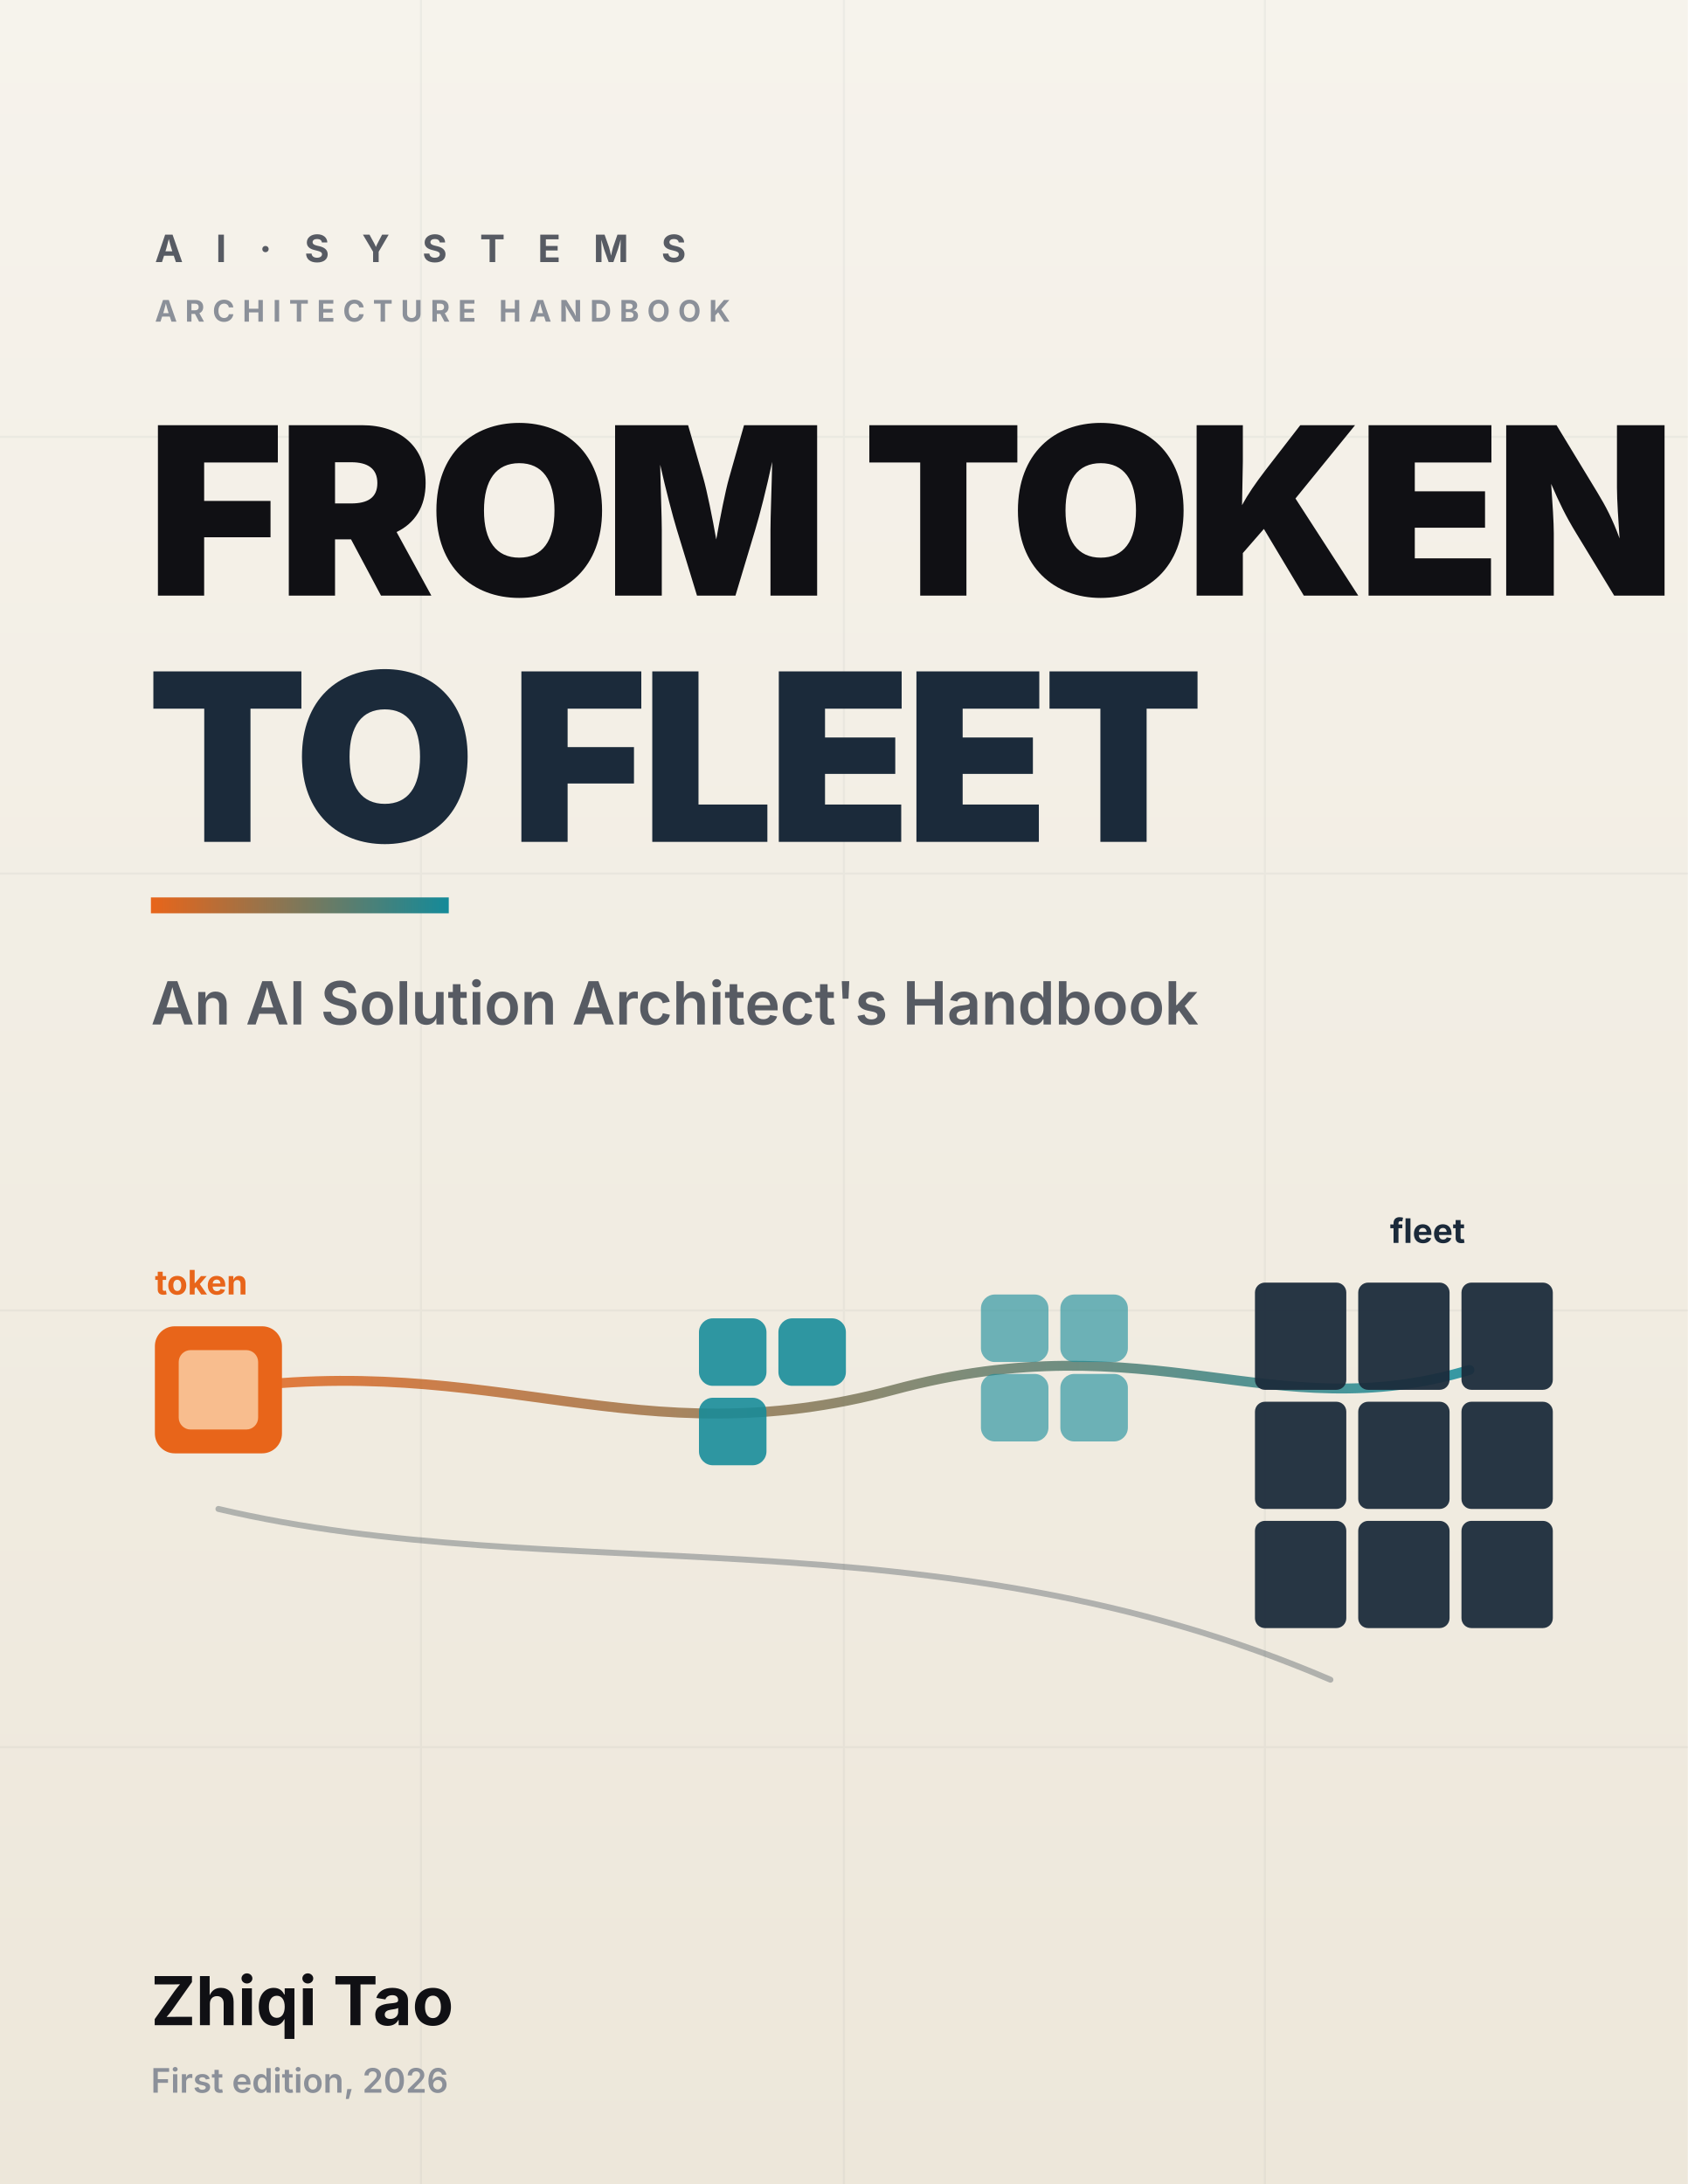
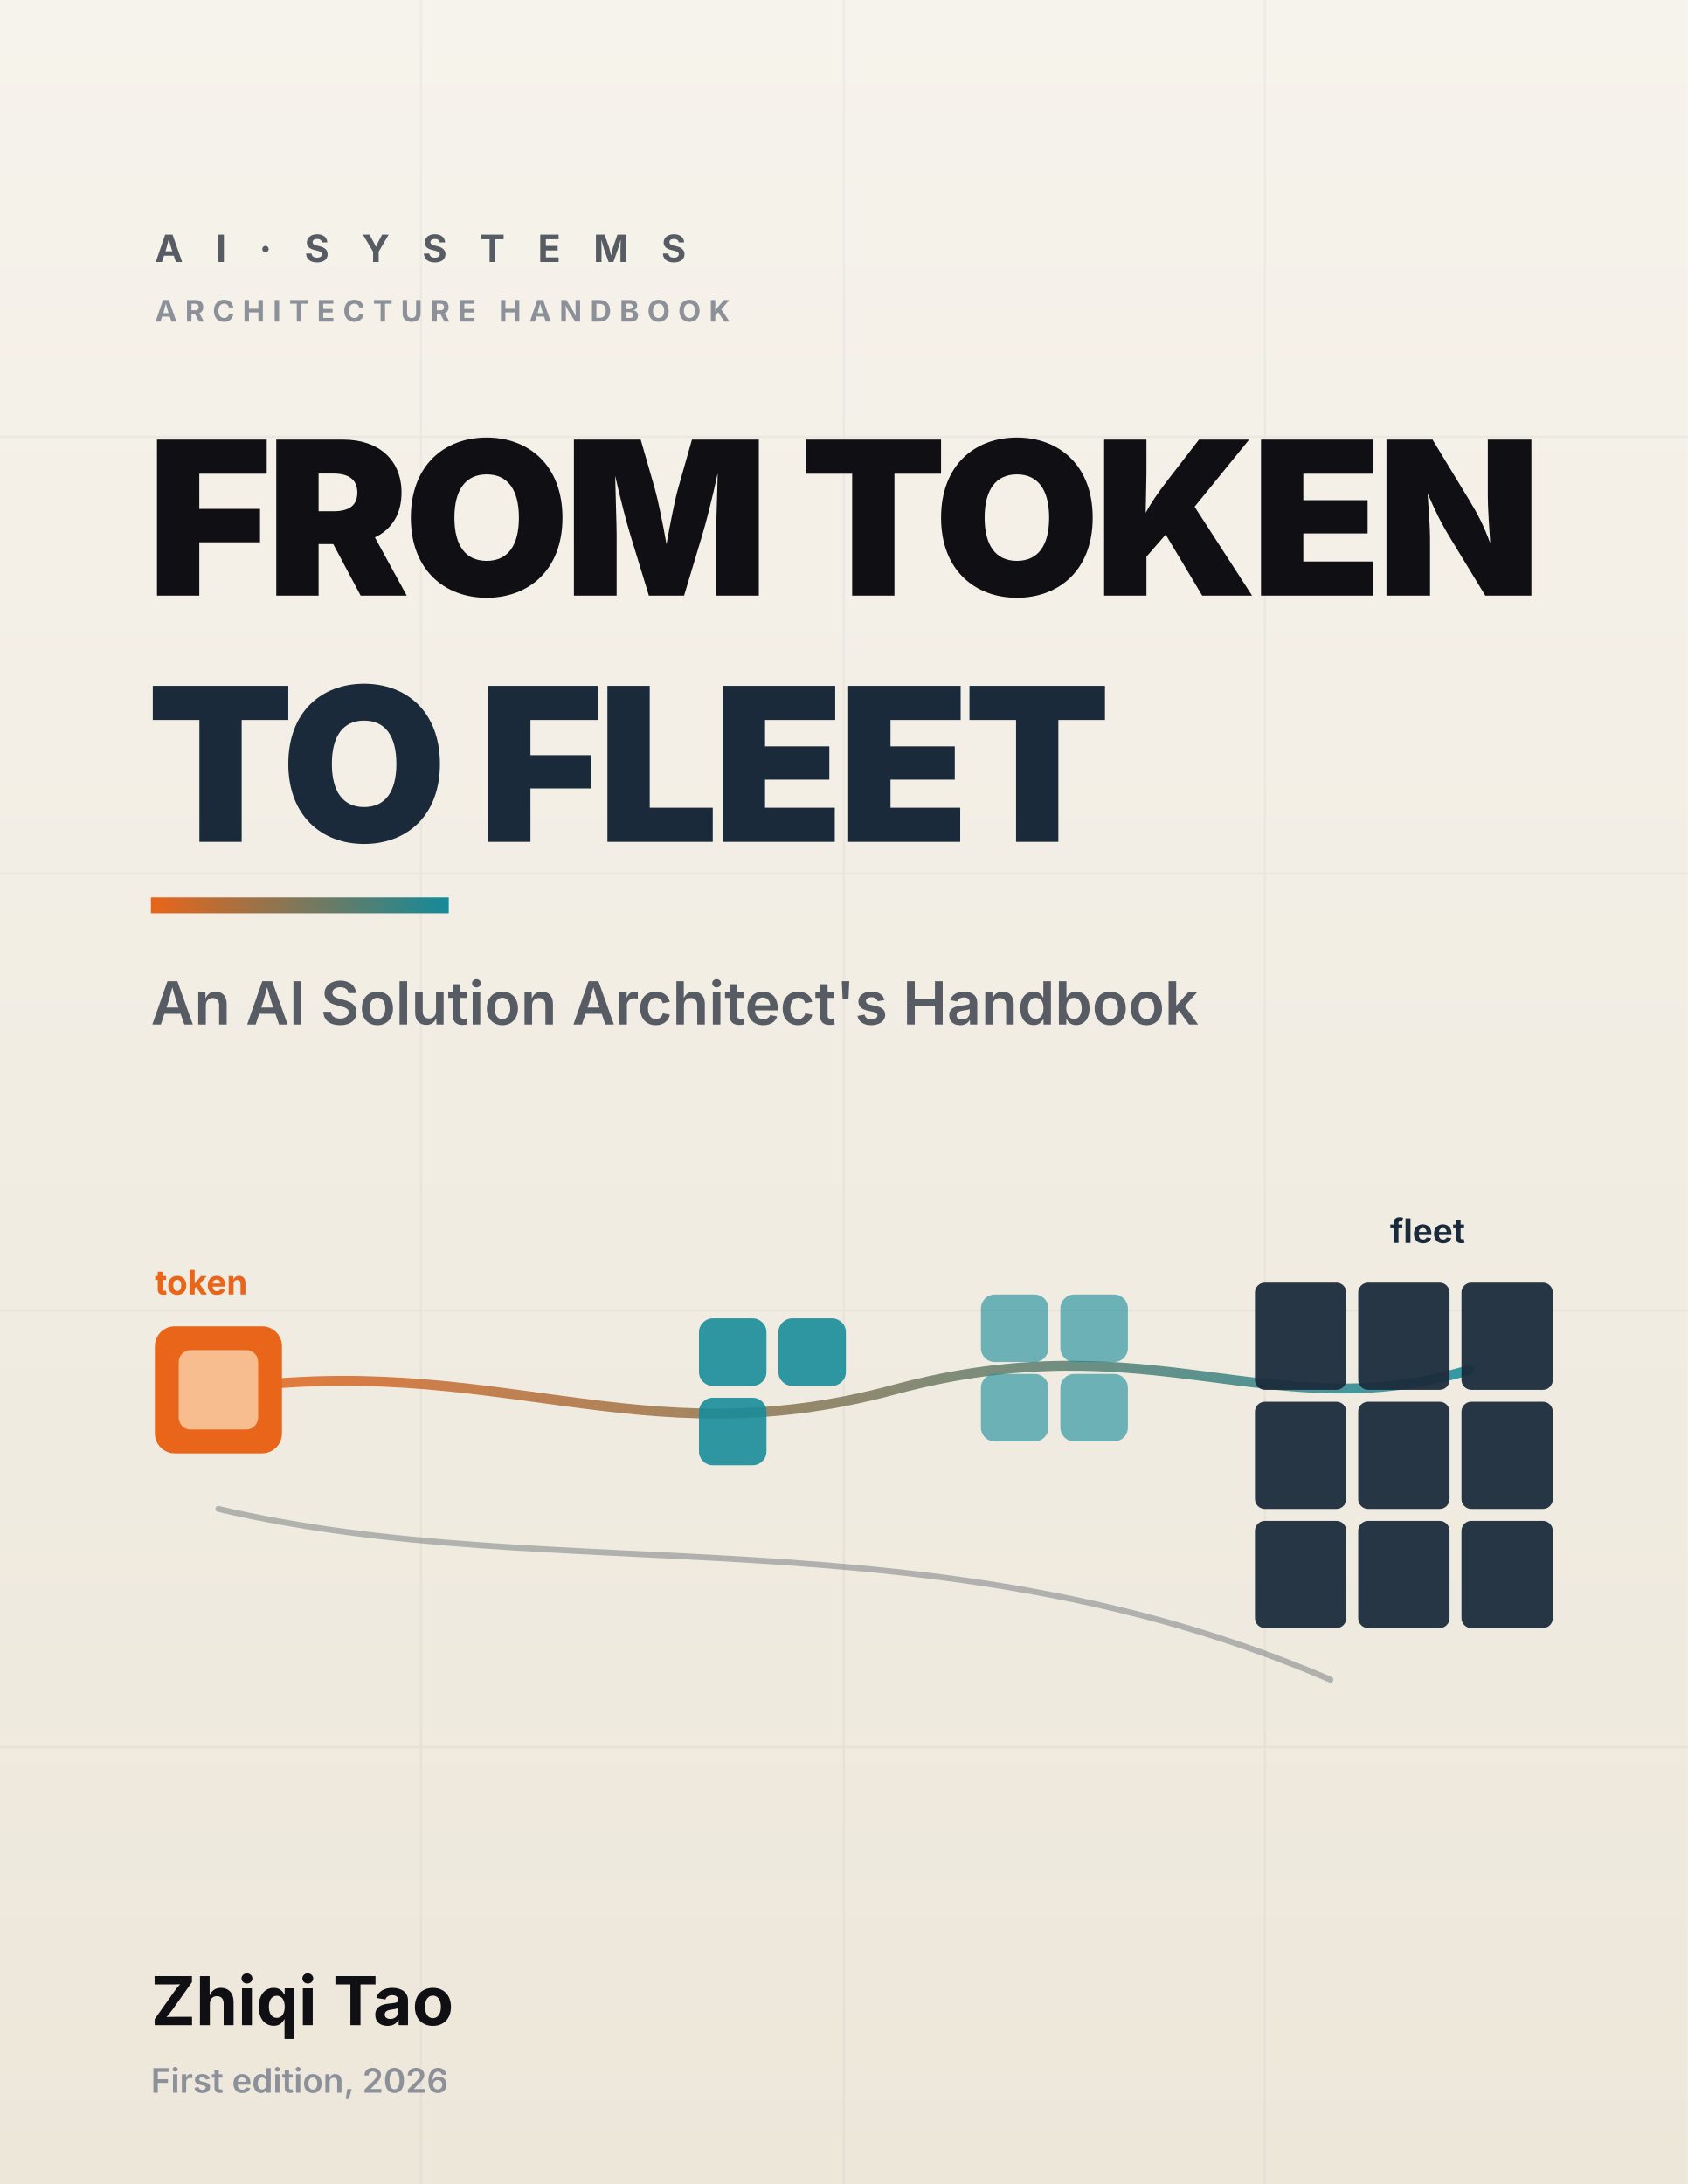
<svg xmlns="http://www.w3.org/2000/svg" viewBox="0 0 850 1100" width="8.5in" height="11in">
  <defs>
    <linearGradient id="bg" x1="0" y1="0" x2="0" y2="1">
      <stop offset="0" stop-color="#F6F3EC" />
      <stop offset="1" stop-color="#EDE7DA" />
    </linearGradient>
    <linearGradient id="accent" x1="0" y1="0" x2="1" y2="0">
      <stop offset="0" stop-color="#E8651A" />
      <stop offset="1" stop-color="#148A99" />
    </linearGradient>
  </defs>
  <rect width="850" height="1100" fill="url(#bg)" />
  <g stroke="#1B2A3A" stroke-width="1" opacity="0.045">
    <path d="M0,220 H850" />
    <path d="M0,440 H850" />
    <path d="M0,660 H850" />
    <path d="M0,880 H850" />
    <path d="M212,0 V1100" />
    <path d="M425,0 V1100" />
    <path d="M637,0 V1100" />
  </g>
  <g font-family="Inter, Helvetica, Arial, sans-serif" font-weight="700" fill="#575B63" font-size="19" letter-spacing="6">
    <text x="78" y="132">A   I   ·   S   Y   S   T   E   M   S</text>
    <text x="78" y="162" font-size="15" fill="#8B9099" letter-spacing="4">ARCHITECTURE HANDBOOK</text>
  </g>
-   <g font-family="Inter, Helvetica, Arial, sans-serif" font-weight="900" fill="#101014" font-size="118" letter-spacing="-3">
+   <g font-family="Inter, Helvetica, Arial, sans-serif" font-weight="900" fill="#101014" font-size="108" letter-spacing="-3">
    <text x="74" y="300">FROM TOKEN</text>
    <text x="74" y="424" fill="#1B2A3A">TO FLEET</text>
  </g>
  <rect x="76" y="452" width="150" height="8" fill="url(#accent)" />
  <g font-family="Inter, Helvetica, Arial, sans-serif" font-weight="600" fill="#575B63" font-size="30">
    <text x="76" y="516">An AI Solution Architect's Handbook</text>
  </g>
  <g>
    <path d="M110,700 C250,680 320,735 450,700 C580,665 640,720 740,690" fill="none" stroke="url(#accent)" stroke-width="5" stroke-linecap="round" opacity="0.85" />
    <rect x="78" y="668" width="64" height="64" rx="10" fill="#E8651A" />
    <rect x="90" y="680" width="40" height="40" rx="6" fill="#F9C79A" opacity="0.9" />
    <g fill="#148A99" opacity="0.88">
      <rect x="352" y="664" width="34" height="34" rx="7" />
      <rect x="392" y="664" width="34" height="34" rx="7" />
      <rect x="352" y="704" width="34" height="34" rx="7" />
    </g>
    <g fill="#148A99" opacity="0.6">
      <rect x="494" y="652" width="34" height="34" rx="7" />
      <rect x="534" y="652" width="34" height="34" rx="7" />
      <rect x="494" y="692" width="34" height="34" rx="7" />
      <rect x="534" y="692" width="34" height="34" rx="7" />
    </g>
    <g fill="#1B2A3A" opacity="0.94">
      <rect x="632" y="646" width="46" height="54" rx="5" />
      <rect x="684" y="646" width="46" height="54" rx="5" />
      <rect x="736" y="646" width="46" height="54" rx="5" />
      <rect x="632" y="706" width="46" height="54" rx="5" />
      <rect x="684" y="706" width="46" height="54" rx="5" />
      <rect x="736" y="706" width="46" height="54" rx="5" />
      <rect x="632" y="766" width="46" height="54" rx="5" />
      <rect x="684" y="766" width="46" height="54" rx="5" />
      <rect x="736" y="766" width="46" height="54" rx="5" />
    </g>
    <path d="M110,760 C280,800 470,760 670,846" fill="none" stroke="#1B2A3A" stroke-width="3" stroke-linecap="round" opacity="0.3" />
    <g font-family="Inter, Helvetica, Arial, sans-serif" font-weight="700" fill="#E8651A" font-size="17">
      <text x="78" y="652">token</text>
    </g>
    <g font-family="Inter, Helvetica, Arial, sans-serif" font-weight="700" fill="#1B2A3A" font-size="17">
      <text x="700" y="626">fleet</text>
    </g>
  </g>
  <g font-family="Inter, Helvetica, Arial, sans-serif" font-weight="700" fill="#101014" font-size="34">
    <text x="76" y="1020">Zhiqi Tao</text>
  </g>
  <g font-family="Inter, Helvetica, Arial, sans-serif" font-weight="600" fill="#8B9099" font-size="17">
    <text x="76" y="1054">First edition, 2026</text>
  </g>
</svg>
